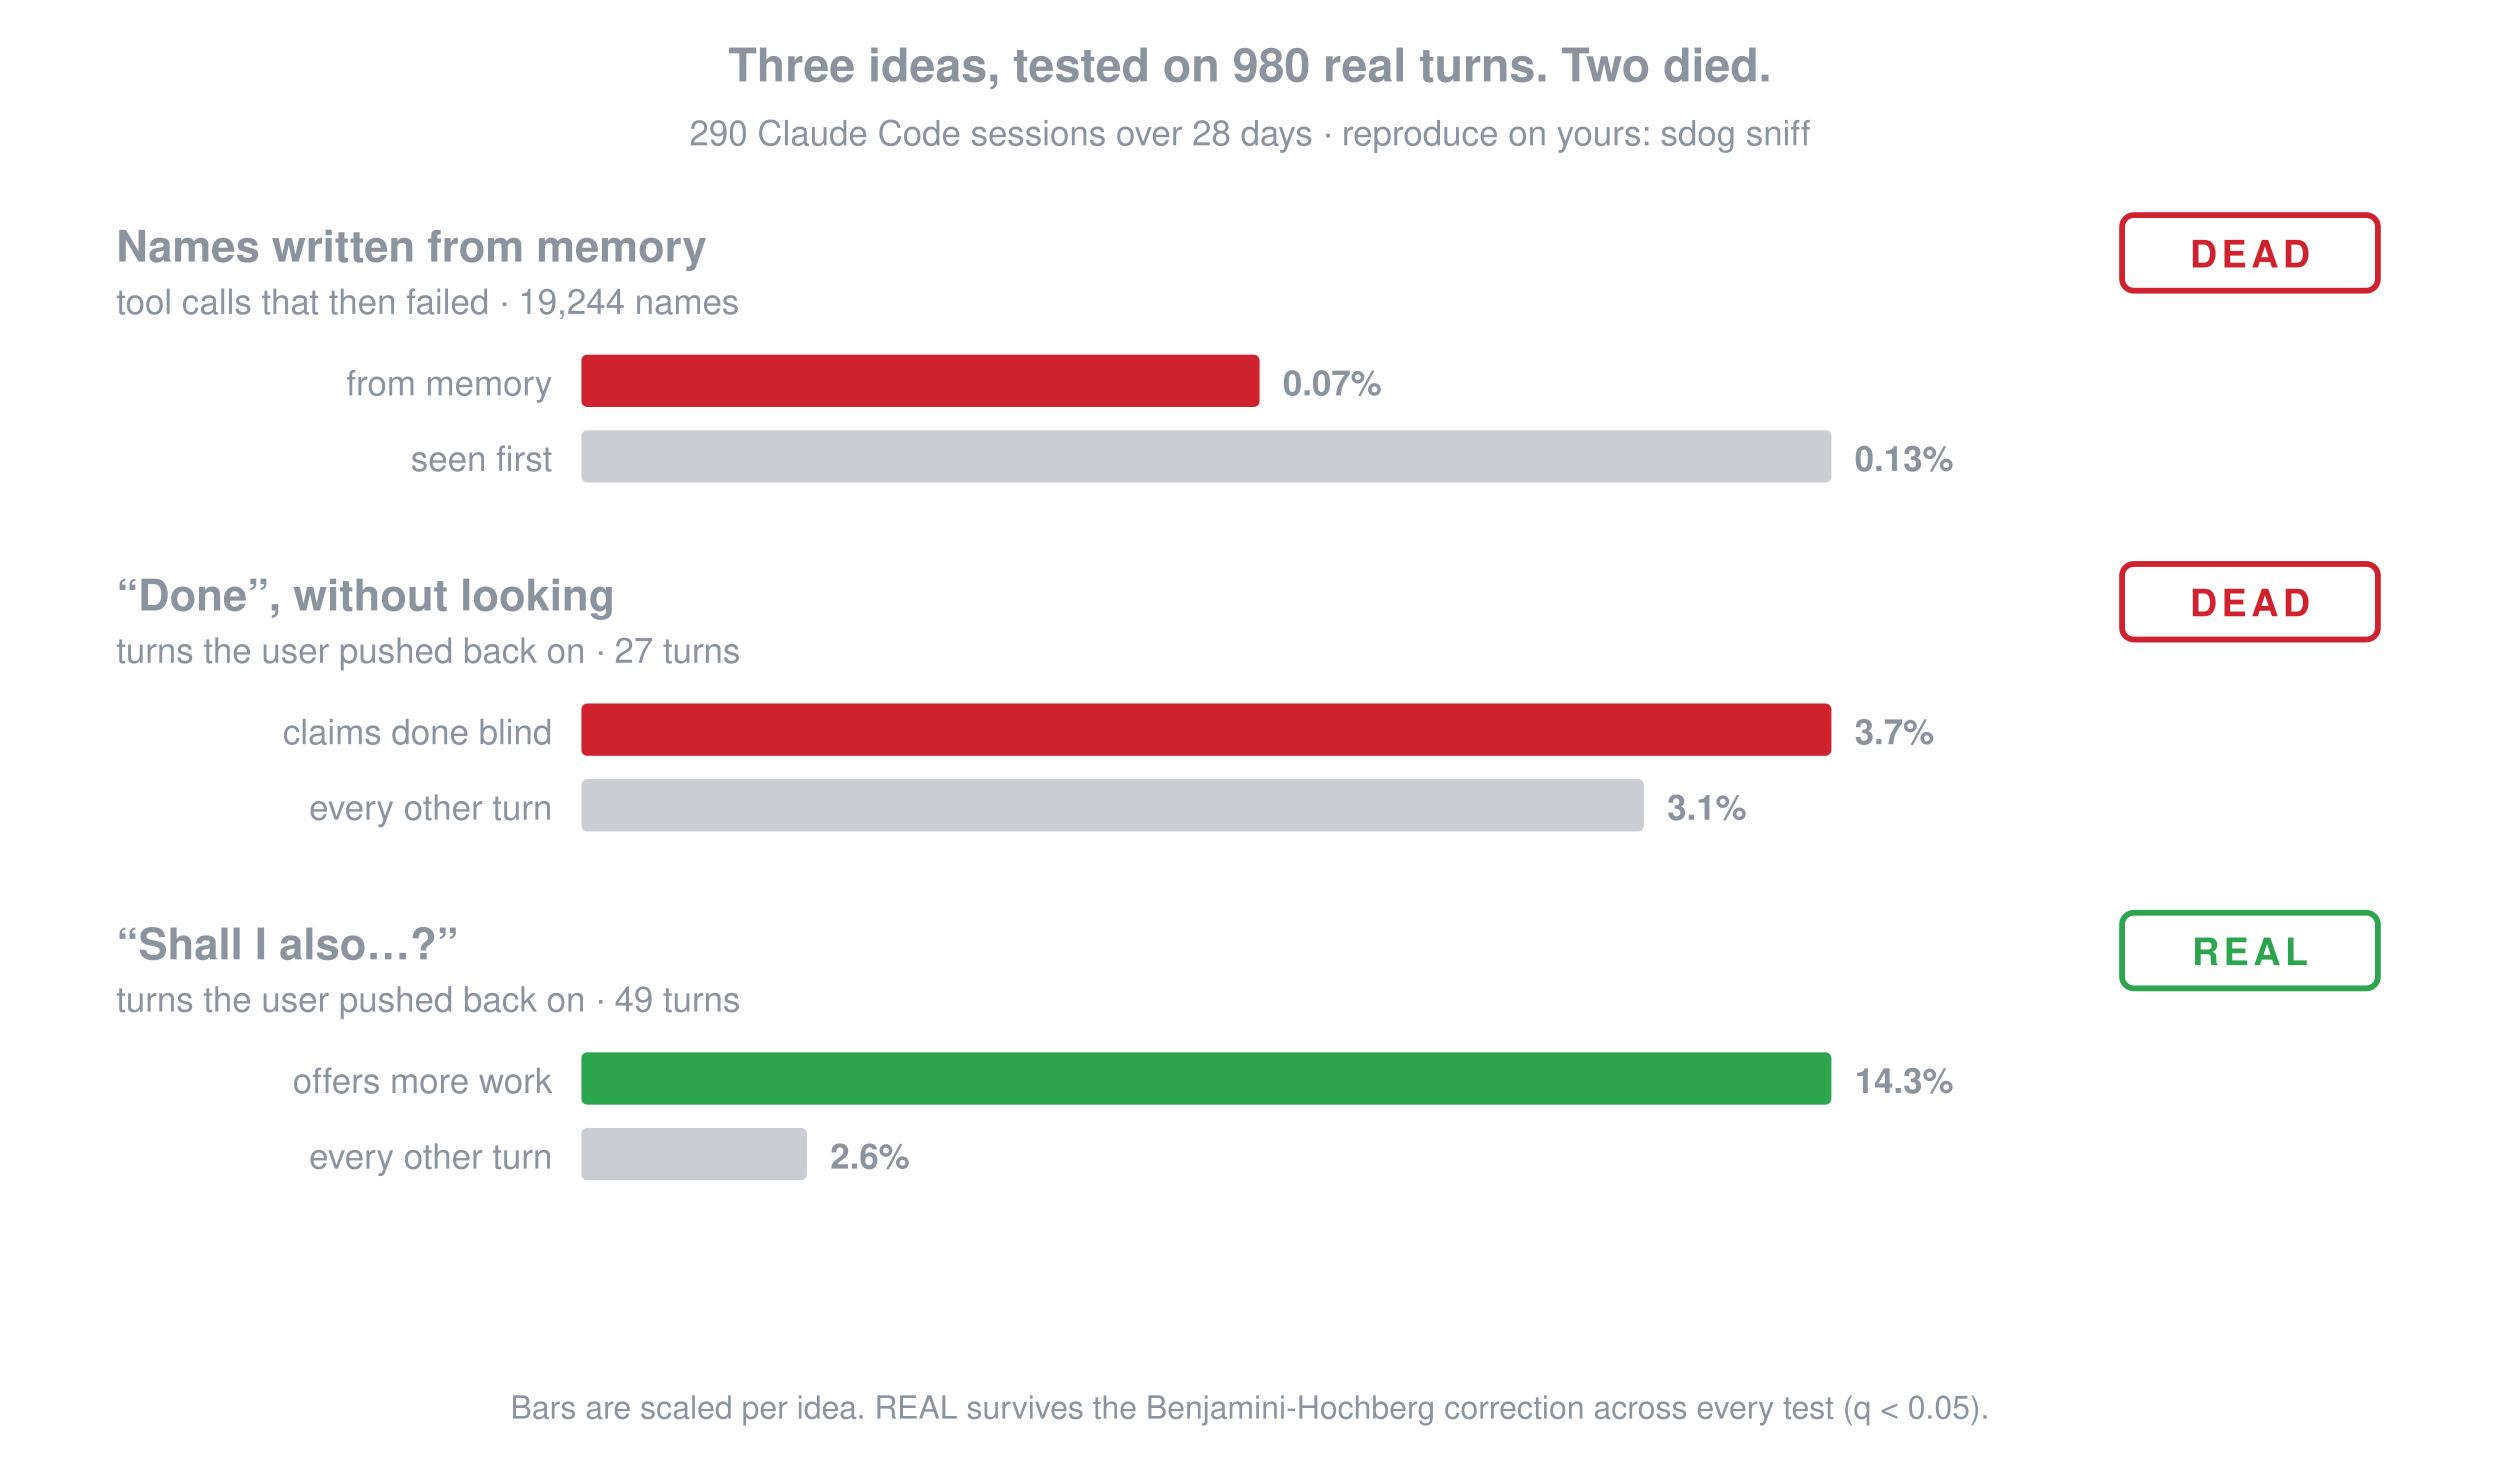
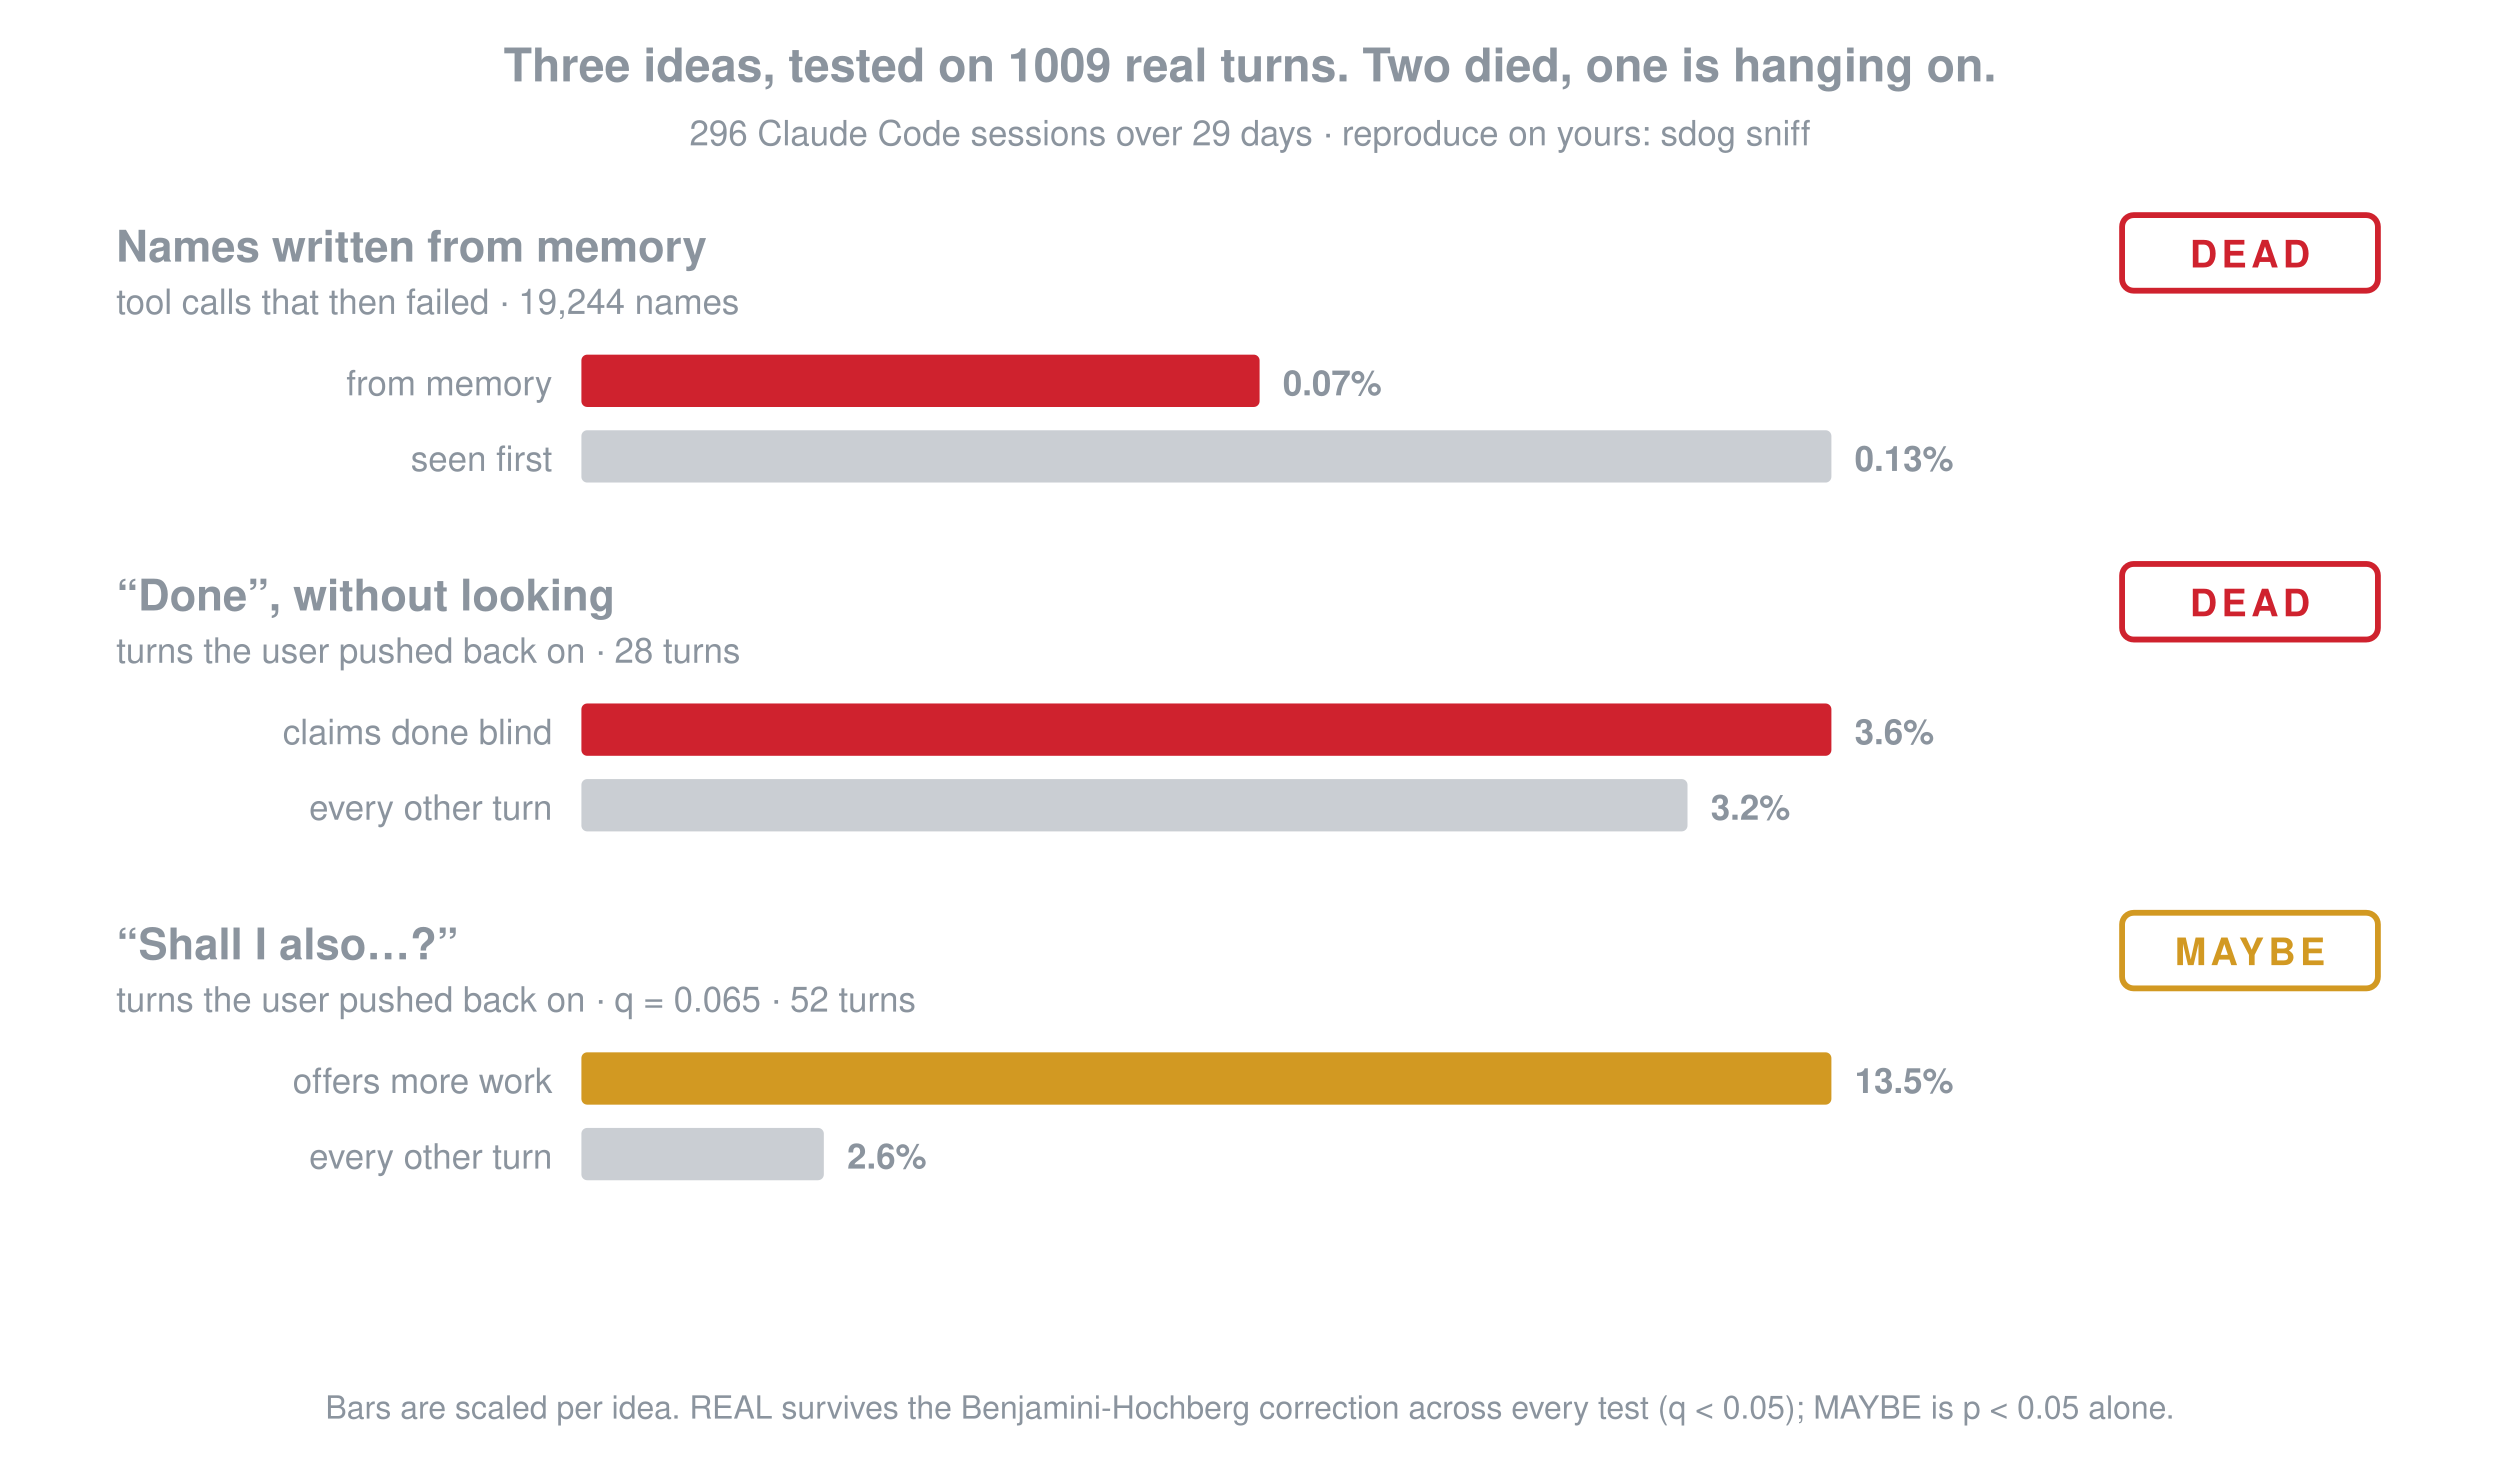
<svg xmlns="http://www.w3.org/2000/svg" viewBox="0 0 860 510" font-family="-apple-system, 'Segoe UI', Helvetica, Arial, sans-serif">
-   <text x="430.0" y="28" font-size="16" font-weight="600" fill="#8b949e" text-anchor="middle">Three ideas, tested on 980 real turns. Two died.</text>
-   <text x="430.0" y="50" font-size="12" fill="#8b949e" text-anchor="middle">290 Claude Code sessions over 28 days · reproduce on yours: sdog sniff</text>
+   <text x="430.0" y="28" font-size="16" font-weight="600" fill="#8b949e" text-anchor="middle">Three ideas, tested on 1009 real turns. Two died, one is hanging on.</text>
+   <text x="430.0" y="50" font-size="12" fill="#8b949e" text-anchor="middle">296 Claude Code sessions over 29 days · reproduce on yours: sdog sniff</text>
  <text x="40" y="90" font-size="15" font-weight="600" fill="#8b949e">Names written from memory</text>
  <text x="40" y="108" font-size="12" fill="#8b949e">tool calls that then failed · 19,244 names</text>
  <rect x="730" y="74" width="88" height="26" rx="4" fill="none" stroke="#cf222e" stroke-width="2" />
  <text x="774" y="92" font-size="13" font-weight="700" fill="#cf222e" text-anchor="middle" letter-spacing="1.5">DEAD</text>
  <text x="190" y="136" font-size="12" fill="#8b949e" text-anchor="end">from memory</text>
  <rect x="200" y="122" width="233.3" height="18" rx="2" fill="#cf222e" fill-opacity="1" />
  <text x="441.3" y="136" font-size="12" font-weight="600" fill="#8b949e">0.07%</text>
  <text x="190" y="162" font-size="12" fill="#8b949e" text-anchor="end">seen first</text>
  <rect x="200" y="148" width="430.0" height="18" rx="2" fill="#8b949e" fill-opacity="0.45" />
  <text x="638.0" y="162" font-size="12" font-weight="600" fill="#8b949e">0.13%</text>
  <text x="40" y="210" font-size="15" font-weight="600" fill="#8b949e">“Done”, without looking</text>
-   <text x="40" y="228" font-size="12" fill="#8b949e">turns the user pushed back on · 27 turns</text>
+   <text x="40" y="228" font-size="12" fill="#8b949e">turns the user pushed back on · 28 turns</text>
  <rect x="730" y="194" width="88" height="26" rx="4" fill="none" stroke="#cf222e" stroke-width="2" />
  <text x="774" y="212" font-size="13" font-weight="700" fill="#cf222e" text-anchor="middle" letter-spacing="1.5">DEAD</text>
  <text x="190" y="256" font-size="12" fill="#8b949e" text-anchor="end">claims done blind</text>
  <rect x="200" y="242" width="430.0" height="18" rx="2" fill="#cf222e" fill-opacity="1" />
-   <text x="638.0" y="256" font-size="12" font-weight="600" fill="#8b949e">3.7%</text>
+   <text x="638.0" y="256" font-size="12" font-weight="600" fill="#8b949e">3.6%</text>
  <text x="190" y="282" font-size="12" fill="#8b949e" text-anchor="end">every other turn</text>
-   <rect x="200" y="268" width="365.5" height="18" rx="2" fill="#8b949e" fill-opacity="0.45" />
-   <text x="573.5" y="282" font-size="12" font-weight="600" fill="#8b949e">3.1%</text>
+   <rect x="200" y="268" width="380.5" height="18" rx="2" fill="#8b949e" fill-opacity="0.45" />
+   <text x="588.5" y="282" font-size="12" font-weight="600" fill="#8b949e">3.2%</text>
  <text x="40" y="330" font-size="15" font-weight="600" fill="#8b949e">“Shall I also…?”</text>
-   <text x="40" y="348" font-size="12" fill="#8b949e">turns the user pushed back on · 49 turns</text>
-   <rect x="730" y="314" width="88" height="26" rx="4" fill="none" stroke="#2da44e" stroke-width="2" />
-   <text x="774" y="332" font-size="13" font-weight="700" fill="#2da44e" text-anchor="middle" letter-spacing="1.5">REAL</text>
+   <text x="40" y="348" font-size="12" fill="#8b949e">turns the user pushed back on · q = 0.065 · 52 turns</text>
+   <rect x="730" y="314" width="88" height="26" rx="4" fill="none" stroke="#d29922" stroke-width="2" />
+   <text x="774" y="332" font-size="13" font-weight="700" fill="#d29922" text-anchor="middle" letter-spacing="1.5">MAYBE</text>
  <text x="190" y="376" font-size="12" fill="#8b949e" text-anchor="end">offers more work</text>
-   <rect x="200" y="362" width="430.0" height="18" rx="2" fill="#2da44e" fill-opacity="1" />
-   <text x="638.0" y="376" font-size="12" font-weight="600" fill="#8b949e">14.3%</text>
+   <rect x="200" y="362" width="430.0" height="18" rx="2" fill="#d29922" fill-opacity="1" />
+   <text x="638.0" y="376" font-size="12" font-weight="600" fill="#8b949e">13.5%</text>
  <text x="190" y="402" font-size="12" fill="#8b949e" text-anchor="end">every other turn</text>
-   <rect x="200" y="388" width="77.6" height="18" rx="2" fill="#8b949e" fill-opacity="0.45" />
-   <text x="285.6" y="402" font-size="12" font-weight="600" fill="#8b949e">2.6%</text>
-   <text x="430.0" y="488" font-size="11" fill="#8b949e" text-anchor="middle">Bars are scaled per idea. REAL survives the Benjamini-Hochberg correction across every test (q &lt; 0.05).</text>
+   <rect x="200" y="388" width="83.4" height="18" rx="2" fill="#8b949e" fill-opacity="0.45" />
+   <text x="291.4" y="402" font-size="12" font-weight="600" fill="#8b949e">2.6%</text>
+   <text x="430.0" y="488" font-size="11" fill="#8b949e" text-anchor="middle">Bars are scaled per idea. REAL survives the Benjamini-Hochberg correction across every test (q &lt; 0.05); MAYBE is p &lt; 0.05 alone.</text>
</svg>
